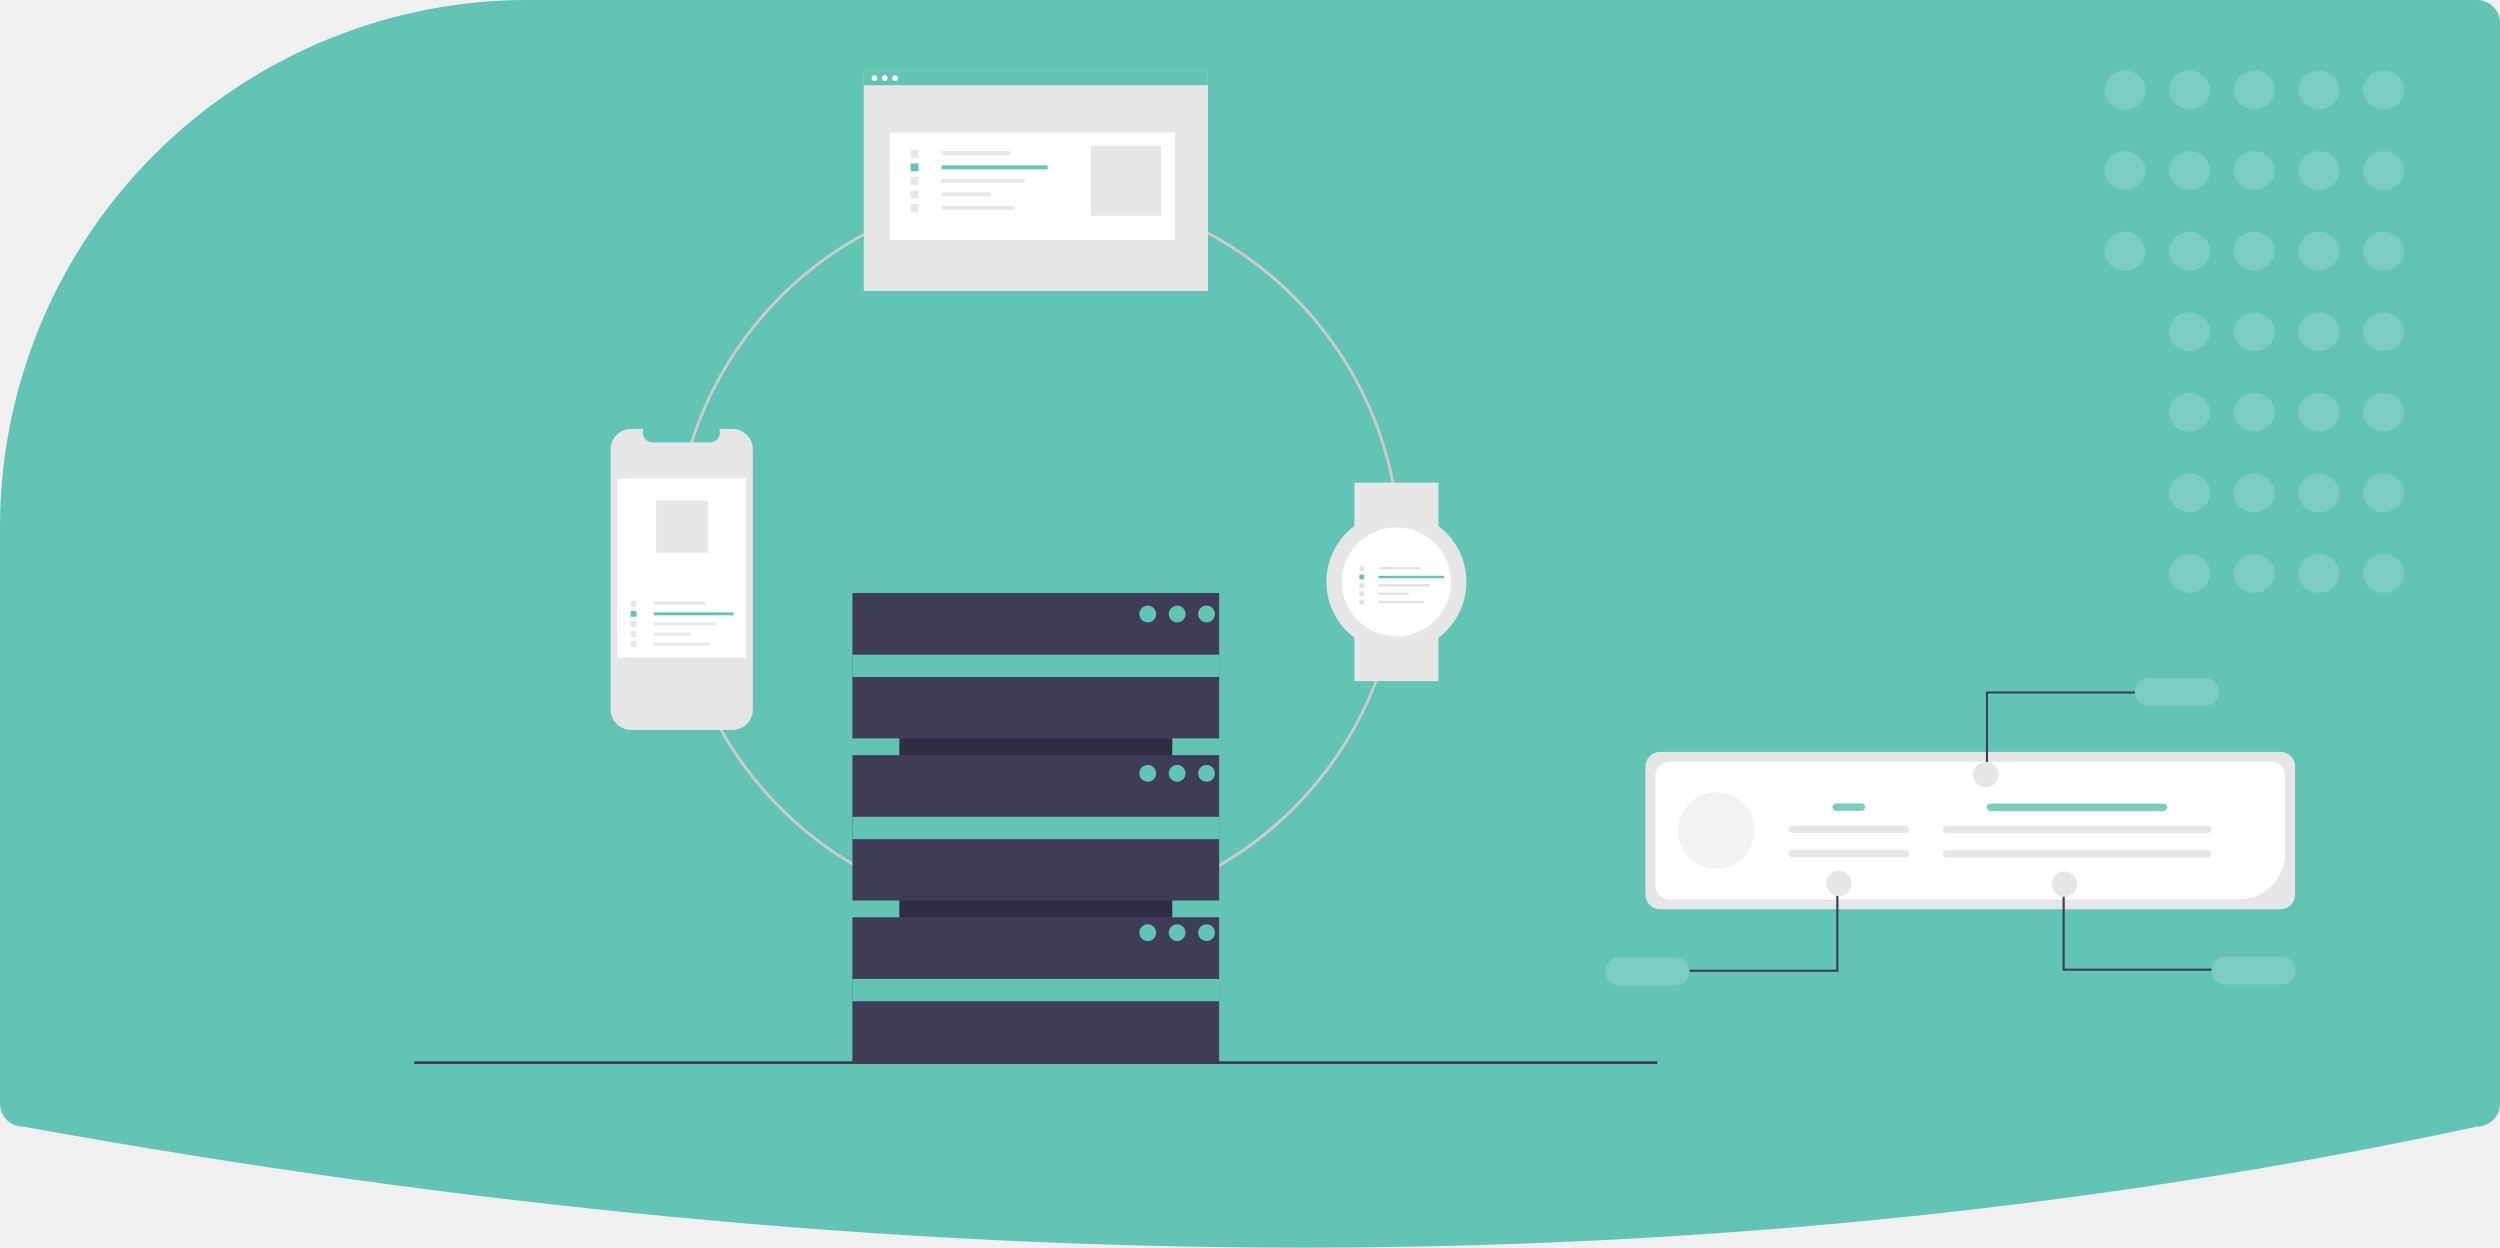
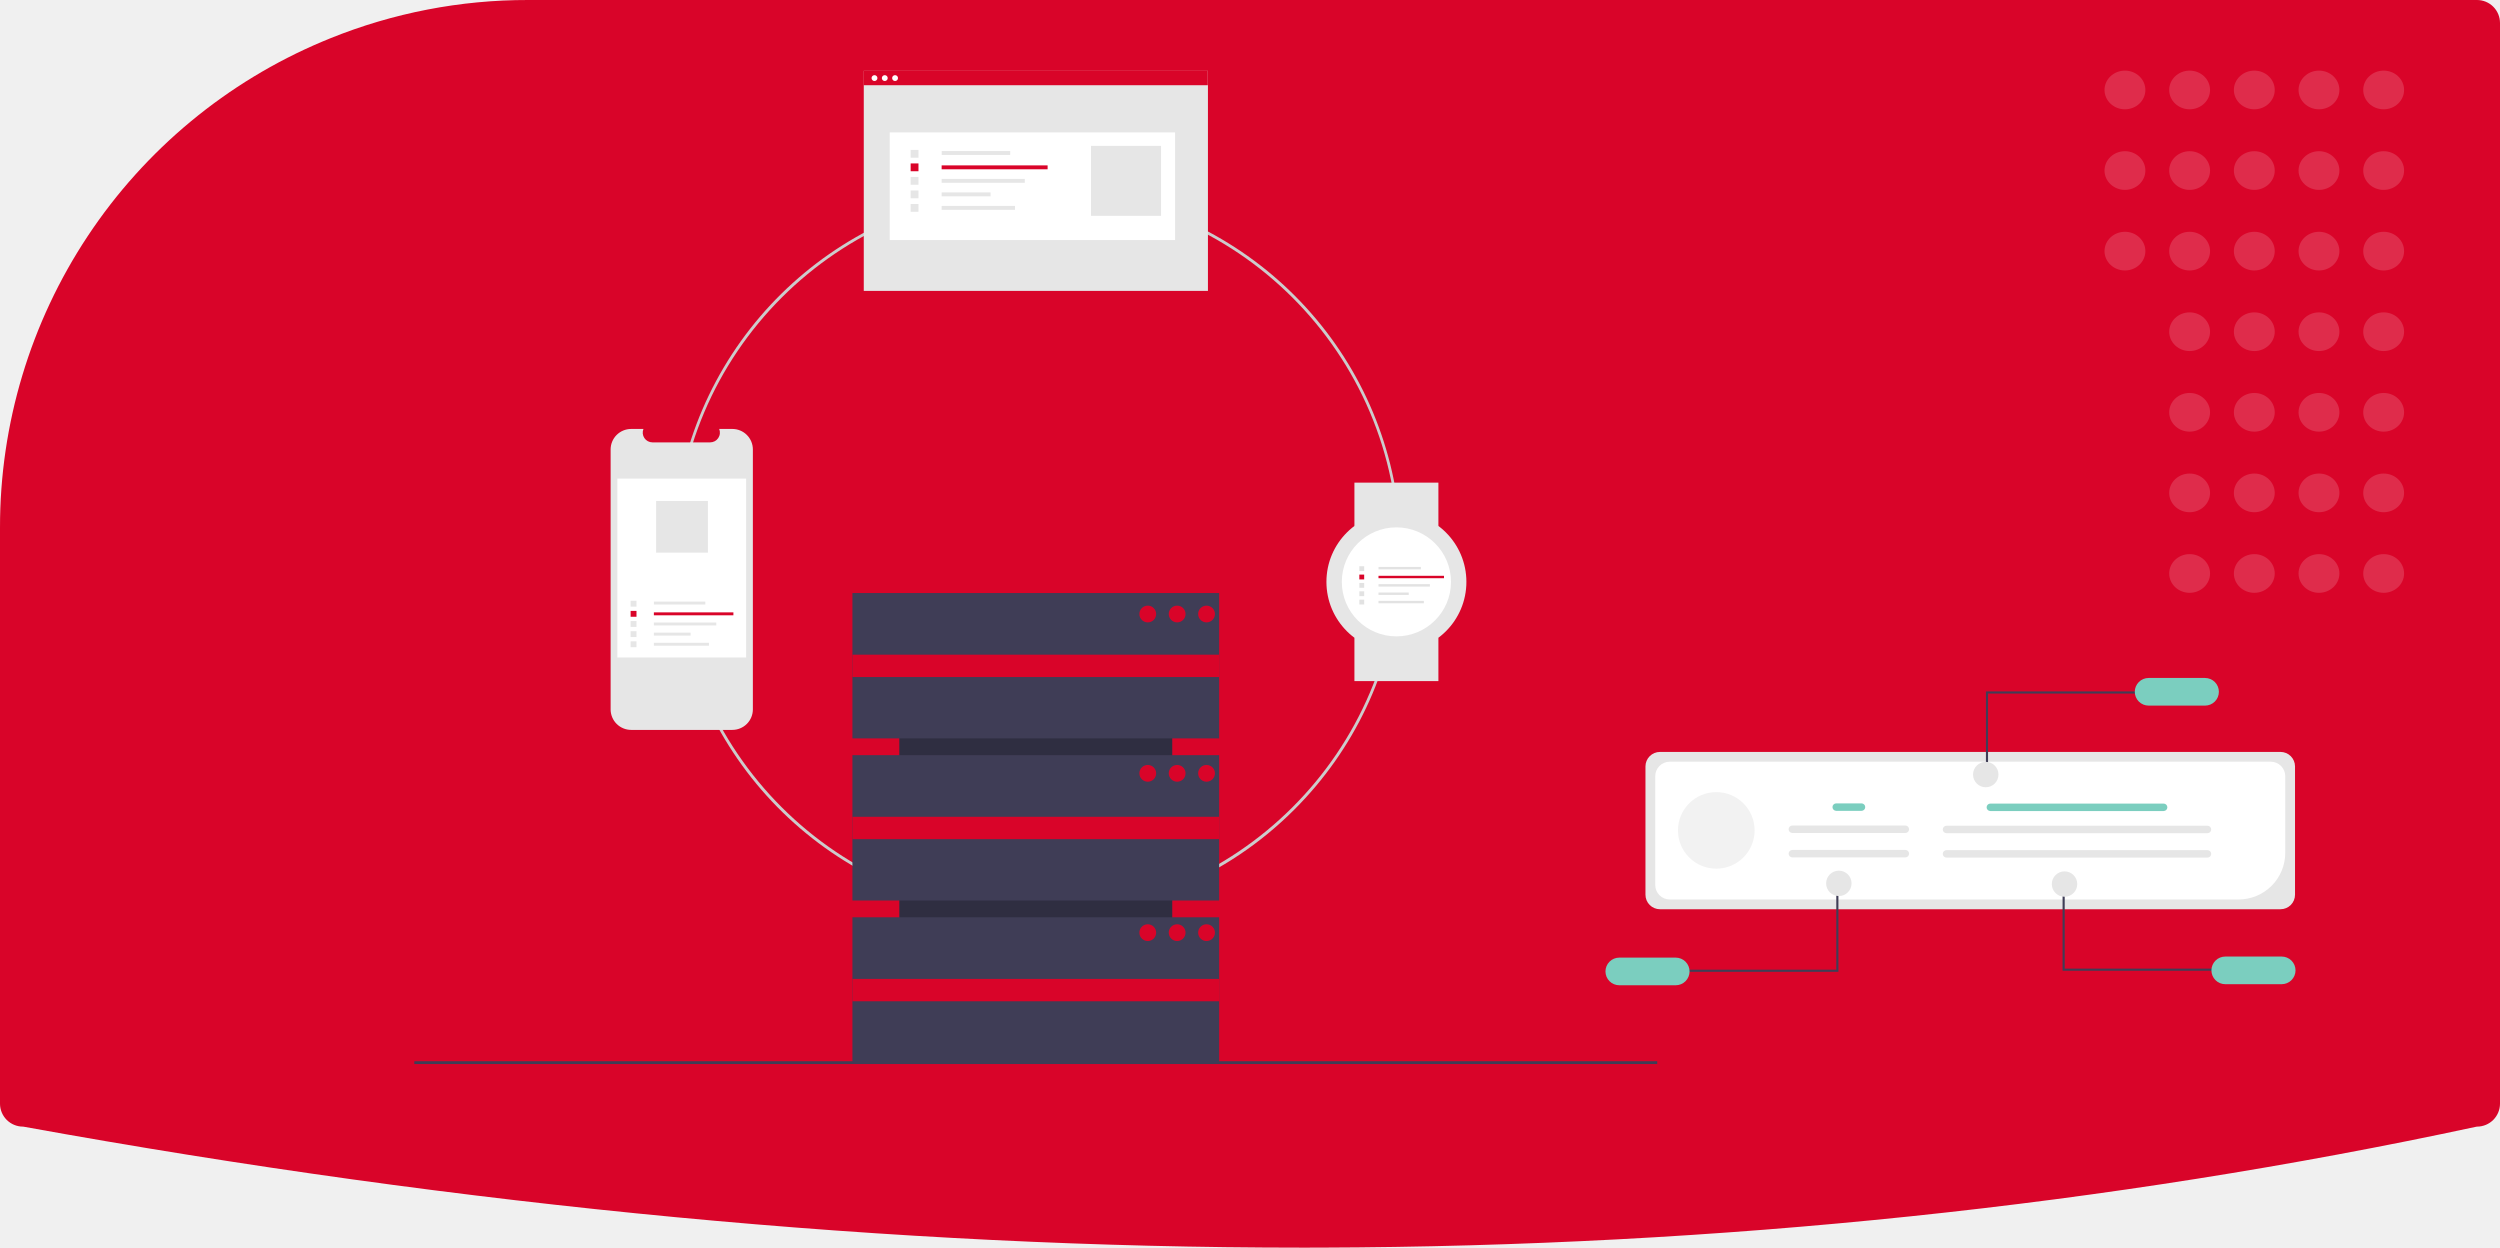
<svg xmlns="http://www.w3.org/2000/svg" width="531" height="265" viewBox="0 0 531 265" fill="none">
-   <path d="M112.193 0C97.766 -0.025 83.472 2.746 70.1 8.157C69.562 8.378 69.022 8.599 68.481 8.826C48.16 17.394 30.822 31.764 18.64 50.136C6.458 68.507 -0.026 90.062 7.8969e-05 112.1V234.422C0.002 235.714 0.516 236.953 1.43 237.866C2.344 238.779 3.584 239.293 4.877 239.295L4.973 239.303C98.964 256.358 190.339 265 276.635 265C277.929 265 279.221 264.998 280.513 264.994C365.34 264.736 447.937 256.094 526.01 239.307L526.124 239.295C527.416 239.293 528.656 238.779 529.57 237.866C530.484 236.953 530.999 235.714 531 234.422V4.873C530.999 3.581 530.484 2.342 529.57 1.429C528.656 0.515 527.416 0.002 526.124 0L112.193 0Z" fill="#62C5B3" />
+   <path d="M112.193 0C97.766 -0.025 83.472 2.746 70.1 8.157C69.562 8.378 69.022 8.599 68.481 8.826C48.16 17.394 30.822 31.764 18.64 50.136C6.458 68.507 -0.026 90.062 7.8969e-05 112.1V234.422C0.002 235.714 0.516 236.953 1.43 237.866C2.344 238.779 3.584 239.293 4.877 239.295L4.973 239.303C98.964 256.358 190.339 265 276.635 265C277.929 265 279.221 264.998 280.513 264.994C365.34 264.736 447.937 256.094 526.01 239.307L526.124 239.295C527.416 239.293 528.656 238.779 529.57 237.866C530.484 236.953 530.999 235.714 531 234.422V4.873C530.999 3.581 530.484 2.342 529.57 1.429C528.656 0.515 527.416 0.002 526.124 0L112.193 0Z" fill="#D90429" />
  <path d="M220.278 194.534C202.391 194.534 185.057 188.341 171.229 177.011C157.402 165.68 147.937 149.913 144.448 132.396C140.958 114.879 143.659 96.696 152.092 80.944C160.524 65.193 174.165 52.848 190.691 46.013C207.217 39.178 225.605 38.276 242.722 43.461C259.839 48.645 274.627 59.596 284.564 74.446C294.502 89.297 298.976 107.128 297.222 124.902C295.469 142.677 287.598 159.294 274.949 171.923C267.786 179.114 259.266 184.815 249.882 188.697C240.498 192.578 230.436 194.562 220.278 194.534V194.534ZM220.278 40.73C177.974 40.73 143.556 75.095 143.556 117.335C143.556 159.576 177.974 193.941 220.278 193.941C262.583 193.941 297 159.576 297 117.335C297 75.095 262.583 40.73 220.278 40.73V40.73Z" fill="#CCCCCC" />
  <path d="M248.987 206.111V128.338H191.014V206.111H248.987Z" fill="#2F2E41" />
  <path d="M258.946 125.963H181.054V156.835H258.946V125.963Z" fill="#3F3D56" />
  <path d="M258.946 160.397H181.054V191.269H258.946V160.397Z" fill="#3F3D56" />
  <path d="M258.946 194.831H181.054V225.703H258.946V194.831Z" fill="#3F3D56" />
-   <path d="M258.946 139.053H181.054V143.802H258.946V139.053Z" fill="#62C5B3" />
-   <path d="M258.946 173.487H181.054V178.237H258.946V173.487Z" fill="#62C5B3" />
-   <path d="M258.946 207.921H181.054V212.671H258.946V207.921Z" fill="#62C5B3" />
-   <path d="M243.784 132.197C244.769 132.197 245.568 131.399 245.568 130.416C245.568 129.432 244.769 128.635 243.784 128.635C242.799 128.635 242 129.432 242 130.416C242 131.399 242.799 132.197 243.784 132.197Z" fill="#62C5B3" />
-   <path d="M250.027 132.197C251.012 132.197 251.811 131.399 251.811 130.416C251.811 129.432 251.012 128.635 250.027 128.635C249.042 128.635 248.243 129.432 248.243 130.416C248.243 131.399 249.042 132.197 250.027 132.197Z" fill="#62C5B3" />
-   <path d="M256.27 132.197C257.255 132.197 258.054 131.399 258.054 130.416C258.054 129.432 257.255 128.635 256.27 128.635C255.285 128.635 254.487 129.432 254.487 130.416C254.487 131.399 255.285 132.197 256.27 132.197Z" fill="#62C5B3" />
-   <path d="M243.784 166.037C244.769 166.037 245.568 165.24 245.568 164.256C245.568 163.273 244.769 162.475 243.784 162.475C242.799 162.475 242 163.273 242 164.256C242 165.24 242.799 166.037 243.784 166.037Z" fill="#62C5B3" />
-   <path d="M250.027 166.037C251.012 166.037 251.811 165.24 251.811 164.256C251.811 163.273 251.012 162.475 250.027 162.475C249.042 162.475 248.243 163.273 248.243 164.256C248.243 165.24 249.042 166.037 250.027 166.037Z" fill="#62C5B3" />
-   <path d="M256.27 166.037C257.255 166.037 258.054 165.24 258.054 164.256C258.054 163.273 257.255 162.475 256.27 162.475C255.285 162.475 254.487 163.273 254.487 164.256C254.487 165.24 255.285 166.037 256.27 166.037Z" fill="#62C5B3" />
-   <path d="M243.784 199.878C244.769 199.878 245.568 199.08 245.568 198.097C245.568 197.113 244.769 196.316 243.784 196.316C242.799 196.316 242 197.113 242 198.097C242 199.08 242.799 199.878 243.784 199.878Z" fill="#62C5B3" />
-   <path d="M250.027 199.878C251.012 199.878 251.811 199.08 251.811 198.097C251.811 197.113 251.012 196.316 250.027 196.316C249.042 196.316 248.243 197.113 248.243 198.097C248.243 199.08 249.042 199.878 250.027 199.878Z" fill="#62C5B3" />
-   <path d="M256.27 199.878C257.255 199.878 258.054 199.08 258.054 198.097C258.054 197.113 257.255 196.316 256.27 196.316C255.285 196.316 254.487 197.113 254.487 198.097C254.487 199.08 255.285 199.878 256.27 199.878Z" fill="#62C5B3" />
+   <path d="M258.946 139.053H181.054V143.802H258.946V139.053Z" fill="#D90429" />
+   <path d="M258.946 173.487H181.054V178.237H258.946V173.487Z" fill="#D90429" />
+   <path d="M258.946 207.921H181.054V212.671H258.946V207.921Z" fill="#D90429" />
+   <path d="M243.784 132.197C244.769 132.197 245.568 131.399 245.568 130.416C245.568 129.432 244.769 128.635 243.784 128.635C242.799 128.635 242 129.432 242 130.416C242 131.399 242.799 132.197 243.784 132.197Z" fill="#D90429" />
+   <path d="M250.027 132.197C251.012 132.197 251.811 131.399 251.811 130.416C251.811 129.432 251.012 128.635 250.027 128.635C249.042 128.635 248.243 129.432 248.243 130.416C248.243 131.399 249.042 132.197 250.027 132.197Z" fill="#D90429" />
+   <path d="M256.27 132.197C257.255 132.197 258.054 131.399 258.054 130.416C258.054 129.432 257.255 128.635 256.27 128.635C255.285 128.635 254.487 129.432 254.487 130.416C254.487 131.399 255.285 132.197 256.27 132.197Z" fill="#D90429" />
+   <path d="M243.784 166.037C244.769 166.037 245.568 165.24 245.568 164.256C245.568 163.273 244.769 162.475 243.784 162.475C242.799 162.475 242 163.273 242 164.256C242 165.24 242.799 166.037 243.784 166.037Z" fill="#D90429" />
+   <path d="M250.027 166.037C251.012 166.037 251.811 165.24 251.811 164.256C251.811 163.273 251.012 162.475 250.027 162.475C249.042 162.475 248.243 163.273 248.243 164.256C248.243 165.24 249.042 166.037 250.027 166.037Z" fill="#D90429" />
+   <path d="M256.27 166.037C257.255 166.037 258.054 165.24 258.054 164.256C258.054 163.273 257.255 162.475 256.27 162.475C255.285 162.475 254.487 163.273 254.487 164.256C254.487 165.24 255.285 166.037 256.27 166.037Z" fill="#D90429" />
+   <path d="M243.784 199.878C244.769 199.878 245.568 199.08 245.568 198.097C245.568 197.113 244.769 196.316 243.784 196.316C242.799 196.316 242 197.113 242 198.097C242 199.08 242.799 199.878 243.784 199.878Z" fill="#D90429" />
+   <path d="M250.027 199.878C251.012 199.878 251.811 199.08 251.811 198.097C251.811 197.113 251.012 196.316 250.027 196.316C249.042 196.316 248.243 197.113 248.243 198.097C248.243 199.08 249.042 199.878 250.027 199.878Z" fill="#D90429" />
+   <path d="M256.27 199.878C257.255 199.878 258.054 199.08 258.054 198.097C258.054 197.113 257.255 196.316 256.27 196.316C255.285 196.316 254.487 197.113 254.487 198.097C254.487 199.08 255.285 199.878 256.27 199.878Z" fill="#D90429" />
  <path d="M352 225.406H88V226H352V225.406Z" fill="#3F3D56" />
  <path d="M159.91 95.464V150.675C159.91 151.83 159.45 152.938 158.632 153.755C157.814 154.571 156.705 155.03 155.548 155.031H134.06C132.903 155.031 131.793 154.572 130.974 153.755C130.156 152.938 129.696 151.831 129.696 150.675V95.464C129.696 94.309 130.156 93.201 130.974 92.384C131.793 91.568 132.903 91.109 134.06 91.109H136.666C136.538 91.423 136.49 91.764 136.524 92.102C136.559 92.439 136.677 92.763 136.866 93.044C137.056 93.326 137.312 93.557 137.611 93.717C137.911 93.876 138.246 93.96 138.585 93.96H150.837C151.176 93.96 151.511 93.876 151.811 93.717C152.11 93.557 152.366 93.326 152.556 93.044C152.745 92.763 152.863 92.439 152.898 92.102C152.932 91.764 152.884 91.423 152.756 91.109H155.548C156.705 91.109 157.814 91.568 158.632 92.385C159.45 93.202 159.91 94.309 159.91 95.464V95.464Z" fill="#E6E6E6" />
  <path d="M158.479 101.652H131.127V139.648H158.479V101.652Z" fill="white" />
  <path d="M149.81 127.78H138.893V128.403H149.81V127.78Z" fill="#E6E6E6" />
-   <path d="M155.774 130.067H138.882V130.69H155.774V130.067Z" fill="#62C5B3" />
+   <path d="M155.774 130.067H138.882V130.69H155.774V130.067Z" fill="#D90429" />
  <path d="M152.138 132.221H138.882V132.844H152.138V132.221Z" fill="#E6E6E6" />
  <path d="M146.68 134.376H138.882V134.999H146.68V134.376Z" fill="#E6E6E6" />
  <path d="M150.578 136.531H138.882V137.154H150.578V136.531Z" fill="#E6E6E6" />
  <path d="M135.19 127.601H133.942V128.846H135.19V127.601Z" fill="#E6E6E6" />
-   <path d="M135.19 129.755H133.942V131.001H135.19V129.755Z" fill="#62C5B3" />
+   <path d="M135.19 129.755H133.942V131.001H135.19V129.755Z" fill="#D90429" />
  <path d="M135.19 131.91H133.942V133.156H135.19V131.91Z" fill="#E6E6E6" />
  <path d="M135.19 134.065H133.942V135.31H135.19V134.065Z" fill="#E6E6E6" />
  <path d="M135.19 136.219H133.942V137.465H135.19V136.219Z" fill="#E6E6E6" />
  <path d="M150.358 106.402H139.358V117.384H150.358V106.402Z" fill="#E6E6E6" />
  <path d="M256.566 15.041H183.465V61.787H256.566V15.041Z" fill="#E6E6E6" />
  <path d="M249.583 28.119H188.976V50.987H249.583V28.119Z" fill="white" />
  <path d="M214.564 32.081H200.018V32.911H214.564V32.081Z" fill="#E6E6E6" />
-   <path d="M222.511 35.128H200.004V35.958H222.511V35.128Z" fill="#62C5B3" />
+   <path d="M222.511 35.128H200.004V35.958H222.511V35.128Z" fill="#D90429" />
  <path d="M217.667 37.999H200.004V38.829H217.667V37.999Z" fill="#E6E6E6" />
  <path d="M210.394 40.87H200.004V41.7H210.394V40.87Z" fill="#E6E6E6" />
  <path d="M215.589 43.741H200.004V44.571H215.589V43.741Z" fill="#E6E6E6" />
  <path d="M195.084 31.842H193.422V33.502H195.084V31.842Z" fill="#E6E6E6" />
-   <path d="M195.084 34.713H193.422V36.373H195.084V34.713Z" fill="#62C5B3" />
+   <path d="M195.084 34.713H193.422V36.373H195.084V34.713Z" fill="#D90429" />
  <path d="M195.084 37.584H193.422V39.244H195.084V37.584Z" fill="#E6E6E6" />
  <path d="M195.084 40.455H193.422V42.115H195.084V40.455Z" fill="#E6E6E6" />
  <path d="M195.084 43.326H193.422V44.986H195.084V43.326Z" fill="#E6E6E6" />
  <path d="M246.609 30.984H231.727V45.844H246.609V30.984Z" fill="#E6E6E6" />
-   <path d="M256.535 15H183.434V18.101H256.535V15Z" fill="#62C5B3" />
+   <path d="M256.535 15H183.434V18.101H256.535V15Z" fill="#D90429" />
  <path d="M185.742 17.208C186.086 17.208 186.365 16.929 186.365 16.585C186.365 16.242 186.086 15.963 185.742 15.963C185.398 15.963 185.119 16.242 185.119 16.585C185.119 16.929 185.398 17.208 185.742 17.208Z" fill="white" />
  <path d="M187.927 17.208C188.271 17.208 188.55 16.929 188.55 16.585C188.55 16.242 188.271 15.963 187.927 15.963C187.582 15.963 187.303 16.242 187.303 16.585C187.303 16.929 187.582 17.208 187.927 17.208Z" fill="white" />
  <path d="M190.112 17.208C190.456 17.208 190.735 16.929 190.735 16.585C190.735 16.242 190.456 15.963 190.112 15.963C189.767 15.963 189.488 16.242 189.488 16.585C189.488 16.929 189.767 17.208 190.112 17.208Z" fill="white" />
  <path d="M305.517 102.512H287.679V111.715H305.517V102.512Z" fill="#E6E6E6" />
  <path d="M305.517 135.462H287.679V144.664H305.517V135.462Z" fill="#E6E6E6" />
  <path d="M296.598 138.431C304.808 138.431 311.463 131.786 311.463 123.588C311.463 115.391 304.808 108.746 296.598 108.746C288.388 108.746 281.733 115.391 281.733 123.588C281.733 131.786 288.388 138.431 296.598 138.431Z" fill="#E6E6E6" />
  <path d="M296.598 135.165C303.001 135.165 308.193 129.982 308.193 123.588C308.193 117.195 303.001 112.011 296.598 112.011C290.194 112.011 285.003 117.195 285.003 123.588C285.003 129.982 290.194 135.165 296.598 135.165Z" fill="white" />
  <path d="M301.793 120.416H292.801V120.929H301.793V120.416Z" fill="#E2E2E2" />
-   <path d="M306.706 122.3H292.792V122.813H306.706V122.3Z" fill="#62C5B3" />
+   <path d="M306.706 122.3H292.792V122.813H306.706V122.3Z" fill="#D90429" />
  <path d="M303.711 124.075H292.792V124.588H303.711V124.075Z" fill="#E2E2E2" />
  <path d="M299.215 125.85H292.792V126.363H299.215V125.85Z" fill="#E2E2E2" />
  <path d="M302.427 127.625H292.792V128.138H302.427V127.625Z" fill="#E2E2E2" />
  <path d="M289.751 120.269H288.723V121.295H289.751V120.269Z" fill="#E2E2E2" />
-   <path d="M289.751 122.044H288.723V123.07H289.751V122.044Z" fill="#62C5B3" />
+   <path d="M289.751 122.044H288.723V123.07H289.751V122.044Z" fill="#D90429" />
  <path d="M289.751 123.819H288.723V124.845H289.751V123.819Z" fill="#E2E2E2" />
  <path d="M289.751 125.593H288.723V126.62H289.751V125.593Z" fill="#E2E2E2" />
  <path d="M289.751 127.368H288.723V128.394H289.751V127.368Z" fill="#E2E2E2" />
  <g opacity="0.4">
    <path opacity="0.4" d="M501.952 19.108C501.952 21.377 503.894 23.216 506.29 23.216C508.686 23.216 510.628 21.377 510.628 19.108C510.628 16.839 508.686 15 506.29 15C503.894 15 501.952 16.839 501.952 19.108Z" fill="white" />
    <path opacity="0.4" d="M501.952 36.224C501.952 38.493 503.894 40.332 506.29 40.332C508.686 40.332 510.628 38.493 510.628 36.224C510.628 33.955 508.686 32.116 506.29 32.116C503.894 32.116 501.952 33.955 501.952 36.224Z" fill="white" />
    <path opacity="0.4" d="M501.952 53.34C501.952 55.609 503.894 57.448 506.29 57.448C508.686 57.448 510.628 55.609 510.628 53.34C510.628 51.072 508.686 49.232 506.29 49.232C503.894 49.232 501.952 51.072 501.952 53.34Z" fill="white" />
    <path opacity="0.4" d="M501.952 70.457C501.952 72.725 503.894 74.564 506.29 74.564C508.686 74.564 510.628 72.725 510.628 70.457C510.628 68.188 508.686 66.349 506.29 66.349C503.894 66.349 501.952 68.188 501.952 70.457Z" fill="white" />
    <path opacity="0.4" d="M501.952 87.573C501.952 89.841 503.894 91.681 506.29 91.681C508.686 91.681 510.628 89.841 510.628 87.573C510.628 85.304 508.686 83.465 506.29 83.465C503.894 83.465 501.952 85.304 501.952 87.573Z" fill="white" />
    <path opacity="0.4" d="M501.952 104.689C501.952 106.958 503.894 108.797 506.29 108.797C508.686 108.797 510.628 106.958 510.628 104.689C510.628 102.42 508.686 100.581 506.29 100.581C503.894 100.581 501.952 102.42 501.952 104.689Z" fill="white" />
    <path opacity="0.4" d="M501.952 121.805C501.952 124.074 503.894 125.913 506.29 125.913C508.686 125.913 510.628 124.074 510.628 121.805C510.628 119.536 508.686 117.697 506.29 117.697C503.894 117.697 501.952 119.536 501.952 121.805Z" fill="white" />
    <path opacity="0.4" d="M488.214 19.108C488.214 21.377 490.156 23.216 492.552 23.216C494.948 23.216 496.89 21.377 496.89 19.108C496.89 16.839 494.948 15 492.552 15C490.156 15 488.214 16.839 488.214 19.108Z" fill="white" />
    <path opacity="0.4" d="M488.214 36.224C488.214 38.493 490.156 40.332 492.552 40.332C494.948 40.332 496.89 38.493 496.89 36.224C496.89 33.955 494.948 32.116 492.552 32.116C490.156 32.116 488.214 33.955 488.214 36.224Z" fill="white" />
    <path opacity="0.4" d="M488.214 53.34C488.214 55.609 490.156 57.448 492.552 57.448C494.948 57.448 496.89 55.609 496.89 53.34C496.89 51.072 494.948 49.232 492.552 49.232C490.156 49.232 488.214 51.072 488.214 53.34Z" fill="white" />
    <path opacity="0.4" d="M488.214 70.457C488.214 72.725 490.156 74.564 492.552 74.564C494.948 74.564 496.89 72.725 496.89 70.457C496.89 68.188 494.948 66.349 492.552 66.349C490.156 66.349 488.214 68.188 488.214 70.457Z" fill="white" />
    <path opacity="0.4" d="M488.214 87.573C488.214 89.841 490.156 91.681 492.552 91.681C494.948 91.681 496.89 89.841 496.89 87.573C496.89 85.304 494.948 83.465 492.552 83.465C490.156 83.465 488.214 85.304 488.214 87.573Z" fill="white" />
    <path opacity="0.4" d="M488.214 104.689C488.214 106.958 490.156 108.797 492.552 108.797C494.948 108.797 496.89 106.958 496.89 104.689C496.89 102.42 494.948 100.581 492.552 100.581C490.156 100.581 488.214 102.42 488.214 104.689Z" fill="white" />
    <path opacity="0.4" d="M488.214 121.805C488.214 124.074 490.156 125.913 492.552 125.913C494.948 125.913 496.89 124.074 496.89 121.805C496.89 119.536 494.948 117.697 492.552 117.697C490.156 117.697 488.214 119.536 488.214 121.805Z" fill="white" />
    <path opacity="0.4" d="M474.476 19.108C474.476 21.377 476.418 23.216 478.814 23.216C481.21 23.216 483.152 21.377 483.152 19.108C483.152 16.839 481.21 15 478.814 15C476.418 15 474.476 16.839 474.476 19.108Z" fill="white" />
    <path opacity="0.4" d="M474.476 36.224C474.476 38.493 476.418 40.332 478.814 40.332C481.21 40.332 483.152 38.493 483.152 36.224C483.152 33.955 481.21 32.116 478.814 32.116C476.418 32.116 474.476 33.955 474.476 36.224Z" fill="white" />
    <path opacity="0.4" d="M474.476 53.34C474.476 55.609 476.418 57.448 478.814 57.448C481.21 57.448 483.152 55.609 483.152 53.34C483.152 51.072 481.21 49.232 478.814 49.232C476.418 49.232 474.476 51.072 474.476 53.34Z" fill="white" />
    <path opacity="0.4" d="M474.476 70.457C474.476 72.725 476.418 74.564 478.814 74.564C481.21 74.564 483.152 72.725 483.152 70.457C483.152 68.188 481.21 66.349 478.814 66.349C476.418 66.349 474.476 68.188 474.476 70.457Z" fill="white" />
    <path opacity="0.4" d="M474.476 87.573C474.476 89.841 476.418 91.681 478.814 91.681C481.21 91.681 483.152 89.841 483.152 87.573C483.152 85.304 481.21 83.465 478.814 83.465C476.418 83.465 474.476 85.304 474.476 87.573Z" fill="white" />
    <path opacity="0.4" d="M474.476 104.689C474.476 106.958 476.418 108.797 478.814 108.797C481.21 108.797 483.152 106.958 483.152 104.689C483.152 102.42 481.21 100.581 478.814 100.581C476.418 100.581 474.476 102.42 474.476 104.689Z" fill="white" />
    <path opacity="0.4" d="M474.476 121.805C474.476 124.074 476.418 125.913 478.814 125.913C481.21 125.913 483.152 124.074 483.152 121.805C483.152 119.536 481.21 117.697 478.814 117.697C476.418 117.697 474.476 119.536 474.476 121.805Z" fill="white" />
    <path opacity="0.4" d="M460.738 19.108C460.738 21.377 462.68 23.216 465.076 23.216C467.472 23.216 469.414 21.377 469.414 19.108C469.414 16.839 467.472 15 465.076 15C462.68 15 460.738 16.839 460.738 19.108Z" fill="white" />
    <path opacity="0.4" d="M460.738 36.224C460.738 38.493 462.68 40.332 465.076 40.332C467.472 40.332 469.414 38.493 469.414 36.224C469.414 33.955 467.472 32.116 465.076 32.116C462.68 32.116 460.738 33.955 460.738 36.224Z" fill="white" />
    <path opacity="0.4" d="M447 19.108C447 21.377 448.942 23.216 451.338 23.216C453.734 23.216 455.677 21.377 455.677 19.108C455.677 16.839 453.734 15 451.338 15C448.942 15 447 16.839 447 19.108Z" fill="white" />
    <path opacity="0.4" d="M447 36.224C447 38.493 448.942 40.332 451.338 40.332C453.734 40.332 455.677 38.493 455.677 36.224C455.677 33.955 453.734 32.116 451.338 32.116C448.942 32.116 447 33.955 447 36.224Z" fill="white" />
    <path opacity="0.4" d="M447 53.34C447 55.609 448.942 57.448 451.338 57.448C453.734 57.448 455.677 55.609 455.677 53.34C455.677 51.072 453.734 49.232 451.338 49.232C448.942 49.232 447 51.072 447 53.34Z" fill="white" />
    <path opacity="0.4" d="M460.738 53.34C460.738 55.609 462.68 57.448 465.076 57.448C467.472 57.448 469.414 55.609 469.414 53.34C469.414 51.072 467.472 49.232 465.076 49.232C462.68 49.232 460.738 51.072 460.738 53.34Z" fill="white" />
    <path opacity="0.4" d="M460.738 70.457C460.738 72.725 462.68 74.564 465.076 74.564C467.472 74.564 469.414 72.725 469.414 70.457C469.414 68.188 467.472 66.349 465.076 66.349C462.68 66.349 460.738 68.188 460.738 70.457Z" fill="white" />
    <path opacity="0.4" d="M460.738 87.573C460.738 89.841 462.68 91.681 465.076 91.681C467.472 91.681 469.414 89.841 469.414 87.573C469.414 85.304 467.472 83.465 465.076 83.465C462.68 83.465 460.738 85.304 460.738 87.573Z" fill="white" />
    <path opacity="0.4" d="M460.738 104.689C460.738 106.958 462.68 108.797 465.076 108.797C467.472 108.797 469.414 106.958 469.414 104.689C469.414 102.42 467.472 100.581 465.076 100.581C462.68 100.581 460.738 102.42 460.738 104.689Z" fill="white" />
    <path opacity="0.4" d="M460.738 121.805C460.738 124.074 462.68 125.913 465.076 125.913C467.472 125.913 469.414 124.074 469.414 121.805C469.414 119.536 467.472 117.697 465.076 117.697C462.68 117.697 460.738 119.536 460.738 121.805Z" fill="white" />
  </g>
  <g clip-path="url(#clip0_1_284)">
    <path d="M484.385 193.122H352.574C351.758 193.121 350.976 192.797 350.399 192.221C349.822 191.645 349.498 190.864 349.497 190.049V162.784C349.498 161.969 349.822 161.188 350.399 160.611C350.976 160.035 351.758 159.711 352.574 159.71H484.385C485.201 159.711 485.983 160.035 486.56 160.611C487.137 161.188 487.462 161.969 487.463 162.784V190.049C487.462 190.864 487.137 191.645 486.56 192.221C485.983 192.797 485.201 193.121 484.385 193.122Z" fill="#E6E6E6" />
    <path d="M475.489 191.049H354.65C353.834 191.048 353.052 190.724 352.475 190.148C351.898 189.572 351.574 188.79 351.573 187.976V164.859C351.574 164.044 351.898 163.262 352.475 162.686C353.052 162.11 353.834 161.786 354.65 161.785H482.31C483.126 161.786 483.908 162.11 484.485 162.686C485.061 163.262 485.386 164.044 485.387 164.859V181.163C485.384 183.784 484.34 186.297 482.485 188.15C480.629 190.004 478.113 191.046 475.489 191.049V191.049Z" fill="white" />
    <path d="M459.553 172.265H422.752C422.541 172.265 422.339 172.181 422.19 172.033C422.042 171.884 421.958 171.683 421.958 171.472C421.958 171.262 422.042 171.06 422.19 170.912C422.339 170.763 422.541 170.68 422.752 170.68H459.553C459.763 170.68 459.965 170.763 460.114 170.912C460.263 171.06 460.346 171.262 460.346 171.472C460.346 171.683 460.263 171.884 460.114 172.033C459.965 172.181 459.763 172.265 459.553 172.265V172.265Z" fill="#7BCEBF" />
    <path d="M468.867 176.97H413.437C413.226 176.97 413.025 176.886 412.876 176.738C412.727 176.589 412.643 176.388 412.643 176.177C412.643 175.967 412.727 175.765 412.876 175.617C413.025 175.468 413.226 175.385 413.437 175.385H468.867C469.078 175.385 469.28 175.468 469.429 175.617C469.577 175.765 469.661 175.967 469.661 176.177C469.661 176.388 469.577 176.589 469.429 176.738C469.28 176.886 469.078 176.97 468.867 176.97V176.97Z" fill="#E6E6E6" />
    <path d="M468.867 182.154H413.437C413.226 182.154 413.025 182.071 412.876 181.922C412.727 181.774 412.643 181.572 412.643 181.362C412.643 181.152 412.727 180.95 412.876 180.801C413.025 180.653 413.226 180.569 413.437 180.569H468.867C469.078 180.569 469.28 180.653 469.429 180.801C469.577 180.95 469.661 181.152 469.661 181.362C469.661 181.572 469.577 181.774 469.429 181.922C469.28 182.071 469.078 182.154 468.867 182.154V182.154Z" fill="#E6E6E6" />
    <path d="M422.262 164.257H421.81V146.857H454.519V147.309H422.262V164.257Z" fill="#3F3D56" />
    <path d="M468.352 144H456.367C455.588 144 454.84 144.309 454.289 144.86C453.738 145.411 453.428 146.157 453.428 146.936C453.428 147.715 453.738 148.461 454.289 149.012C454.84 149.563 455.588 149.872 456.367 149.872H468.352C469.131 149.872 469.879 149.563 470.43 149.012C470.981 148.461 471.291 147.715 471.291 146.936C471.291 146.157 470.981 145.411 470.43 144.86C469.879 144.309 469.131 144 468.352 144V144Z" fill="#7BCEBF" />
    <path d="M421.774 167.213C423.266 167.213 424.475 166.005 424.475 164.515C424.475 163.025 423.266 161.817 421.774 161.817C420.282 161.817 419.073 163.025 419.073 164.515C419.073 166.005 420.282 167.213 421.774 167.213Z" fill="#E6E6E6" />
    <path d="M438.543 188.787H438.09V206.187H470.8V205.735H438.543V188.787Z" fill="#3F3D56" />
    <path d="M487.571 206.108C487.571 205.33 487.261 204.583 486.71 204.033C486.159 203.482 485.411 203.173 484.632 203.172H472.648C471.868 203.172 471.12 203.481 470.569 204.032C470.018 204.583 469.708 205.329 469.708 206.108C469.708 206.887 470.018 207.633 470.569 208.184C471.12 208.735 471.868 209.044 472.648 209.044H484.632C485.411 209.043 486.159 208.734 486.71 208.183C487.261 207.633 487.571 206.886 487.571 206.108V206.108Z" fill="#7BCEBF" />
    <path d="M438.506 190.475C439.998 190.475 441.208 189.267 441.208 187.777C441.208 186.287 439.998 185.079 438.506 185.079C437.015 185.079 435.805 186.287 435.805 187.777C435.805 189.267 437.015 190.475 438.506 190.475Z" fill="#E6E6E6" />
    <path d="M390.029 189.013H390.481V206.413H357.772V205.961H390.029V189.013Z" fill="#3F3D56" />
    <path d="M343.94 209.27H355.924C356.703 209.27 357.451 208.961 358.002 208.41C358.553 207.859 358.863 207.113 358.863 206.334C358.863 205.555 358.553 204.808 358.002 204.258C357.451 203.707 356.703 203.398 355.924 203.398H343.94C343.16 203.398 342.412 203.707 341.861 204.258C341.31 204.808 341 205.555 341 206.334C341 207.113 341.31 207.859 341.861 208.41C342.412 208.961 343.16 209.27 343.94 209.27Z" fill="#7BCEBF" />
    <path d="M390.57 190.324C392.062 190.324 393.271 189.116 393.271 187.626C393.271 186.136 392.062 184.928 390.57 184.928C389.078 184.928 387.869 186.136 387.869 187.626C387.869 189.116 389.078 190.324 390.57 190.324Z" fill="#E6E6E6" />
    <path d="M364.54 184.505C369.036 184.505 372.68 180.865 372.68 176.374C372.68 171.884 369.036 168.244 364.54 168.244C360.044 168.244 356.4 171.884 356.4 176.374C356.4 180.865 360.044 184.505 364.54 184.505Z" fill="#F2F2F2" />
    <path d="M395.383 172.222H390.012C389.801 172.222 389.599 172.139 389.45 171.99C389.302 171.842 389.218 171.64 389.218 171.43C389.218 171.219 389.302 171.018 389.45 170.869C389.599 170.721 389.801 170.637 390.012 170.637H395.383C395.593 170.637 395.795 170.721 395.944 170.869C396.093 171.018 396.176 171.219 396.176 171.43C396.176 171.64 396.093 171.842 395.944 171.99C395.795 172.139 395.593 172.222 395.383 172.222Z" fill="#7BCEBF" />
    <path d="M404.697 176.927H380.697C380.486 176.927 380.285 176.844 380.136 176.695C379.987 176.547 379.903 176.345 379.903 176.135C379.903 175.924 379.987 175.723 380.136 175.574C380.285 175.426 380.486 175.342 380.697 175.342H404.697C404.908 175.342 405.11 175.426 405.258 175.574C405.407 175.723 405.491 175.924 405.491 176.135C405.491 176.345 405.407 176.547 405.258 176.695C405.11 176.844 404.908 176.927 404.697 176.927V176.927Z" fill="#E6E6E6" />
    <path d="M404.697 182.112H380.697C380.486 182.112 380.285 182.028 380.136 181.88C379.987 181.731 379.903 181.529 379.903 181.319C379.903 181.109 379.987 180.907 380.136 180.759C380.285 180.61 380.486 180.526 380.697 180.526H404.697C404.908 180.526 405.11 180.61 405.258 180.759C405.407 180.907 405.491 181.109 405.491 181.319C405.491 181.529 405.407 181.731 405.258 181.88C405.11 182.028 404.908 182.112 404.697 182.112V182.112Z" fill="#E6E6E6" />
  </g>
  <defs>
    <clipPath id="clip0_1_284">
      <rect width="152" height="66" fill="white" transform="translate(341 144)" />
    </clipPath>
  </defs>
</svg>
